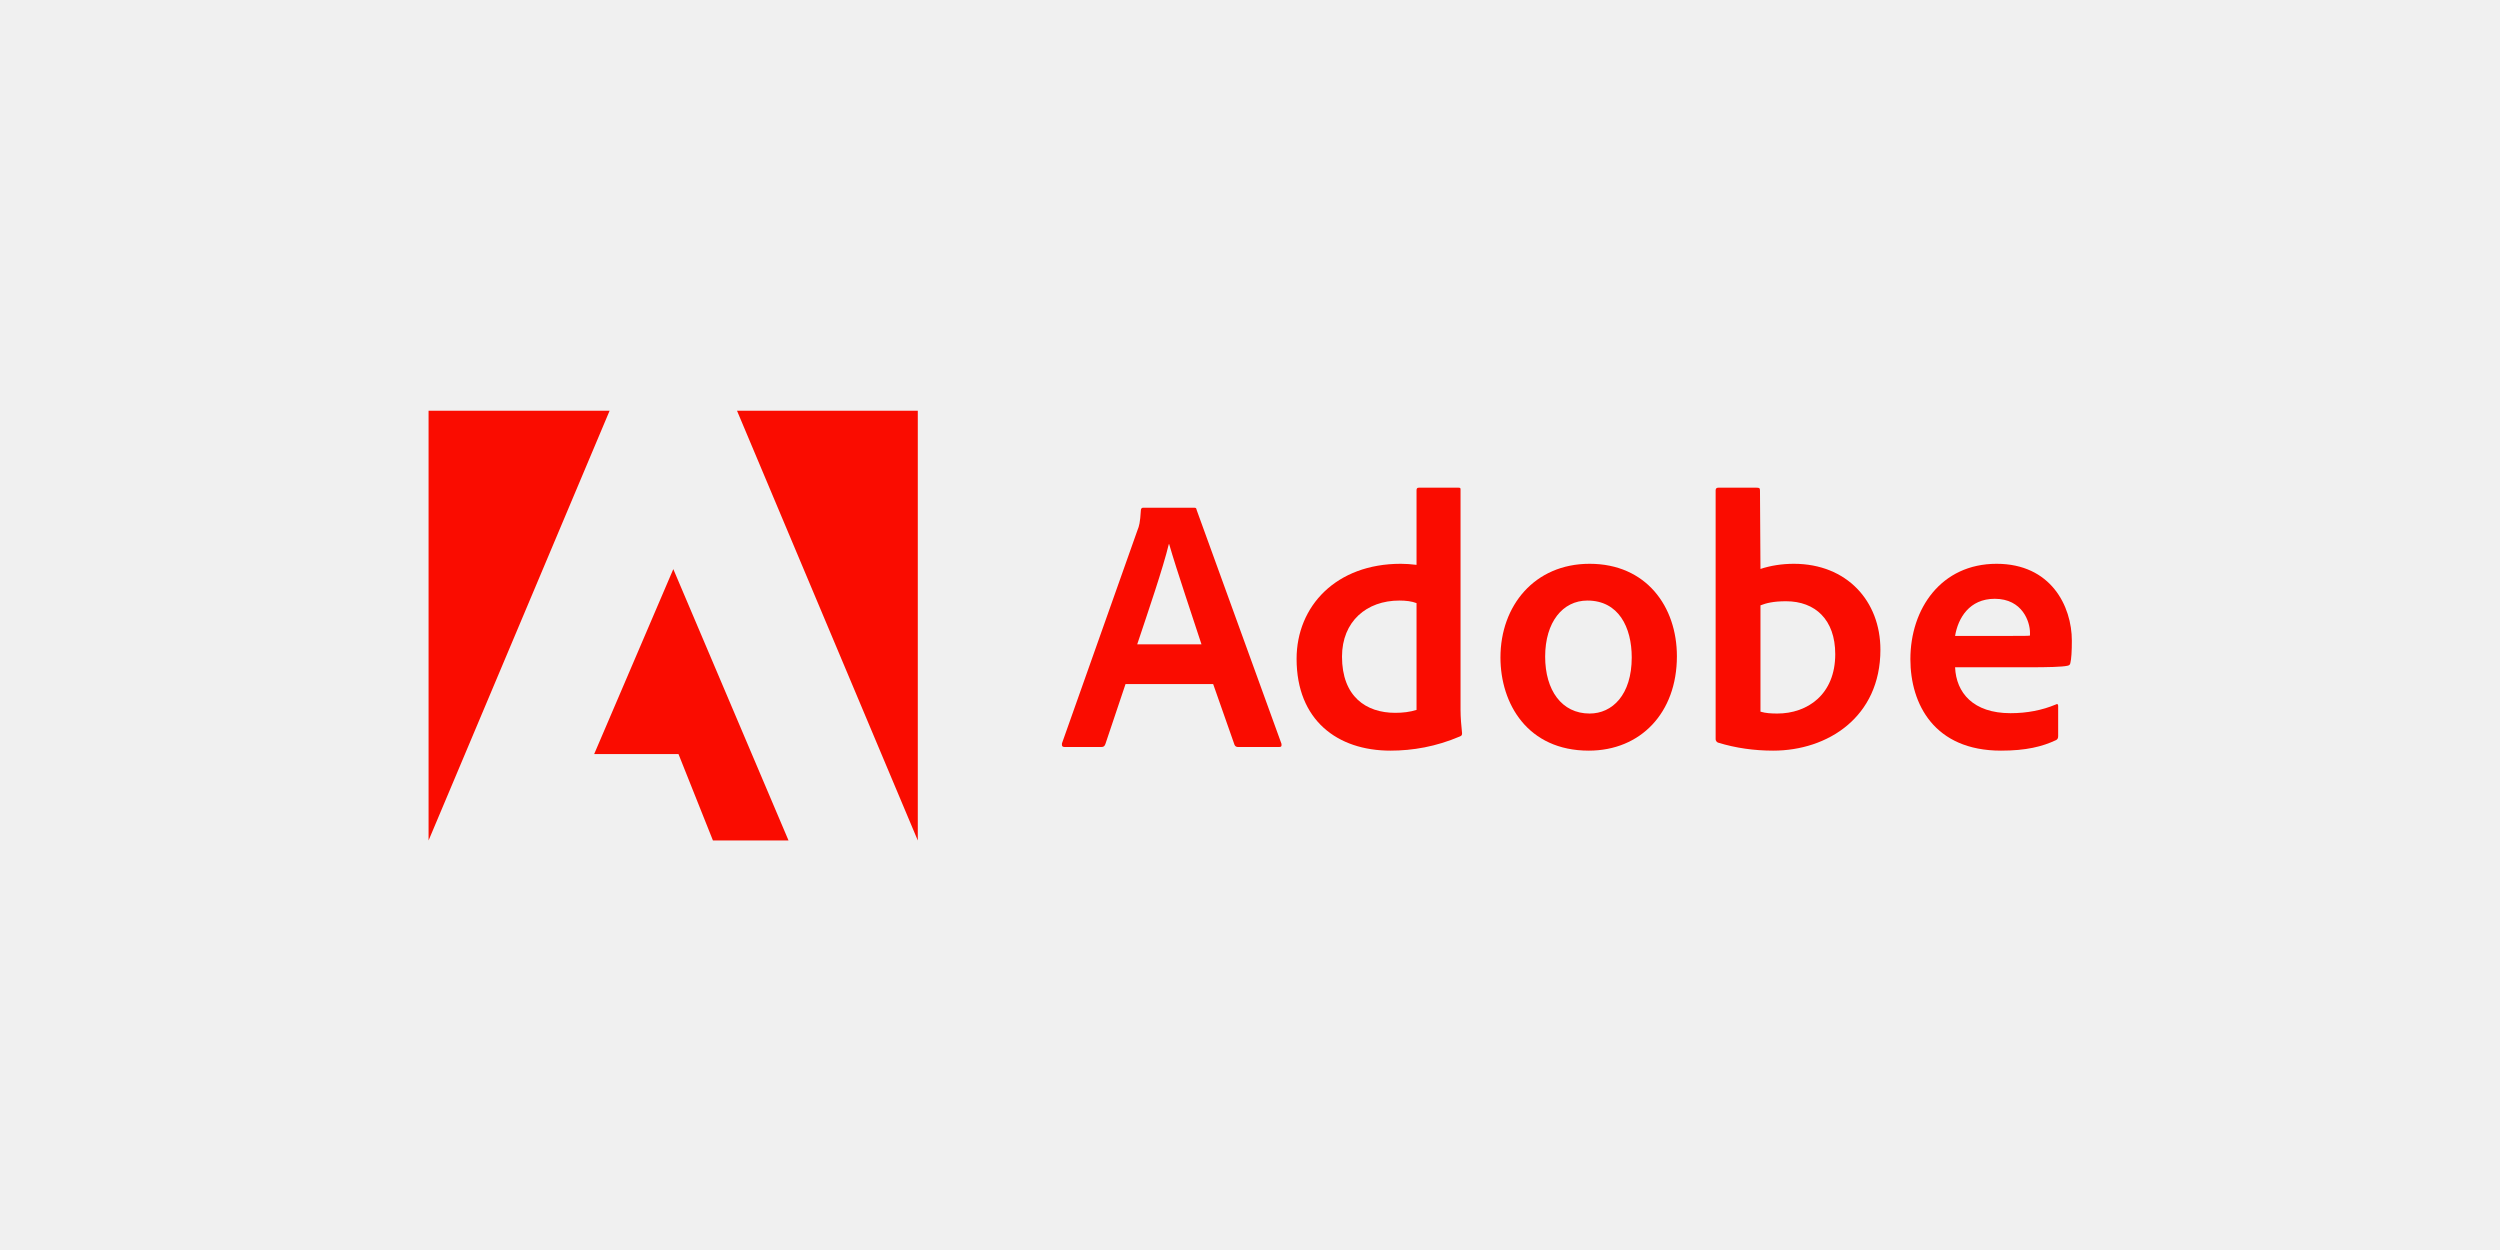
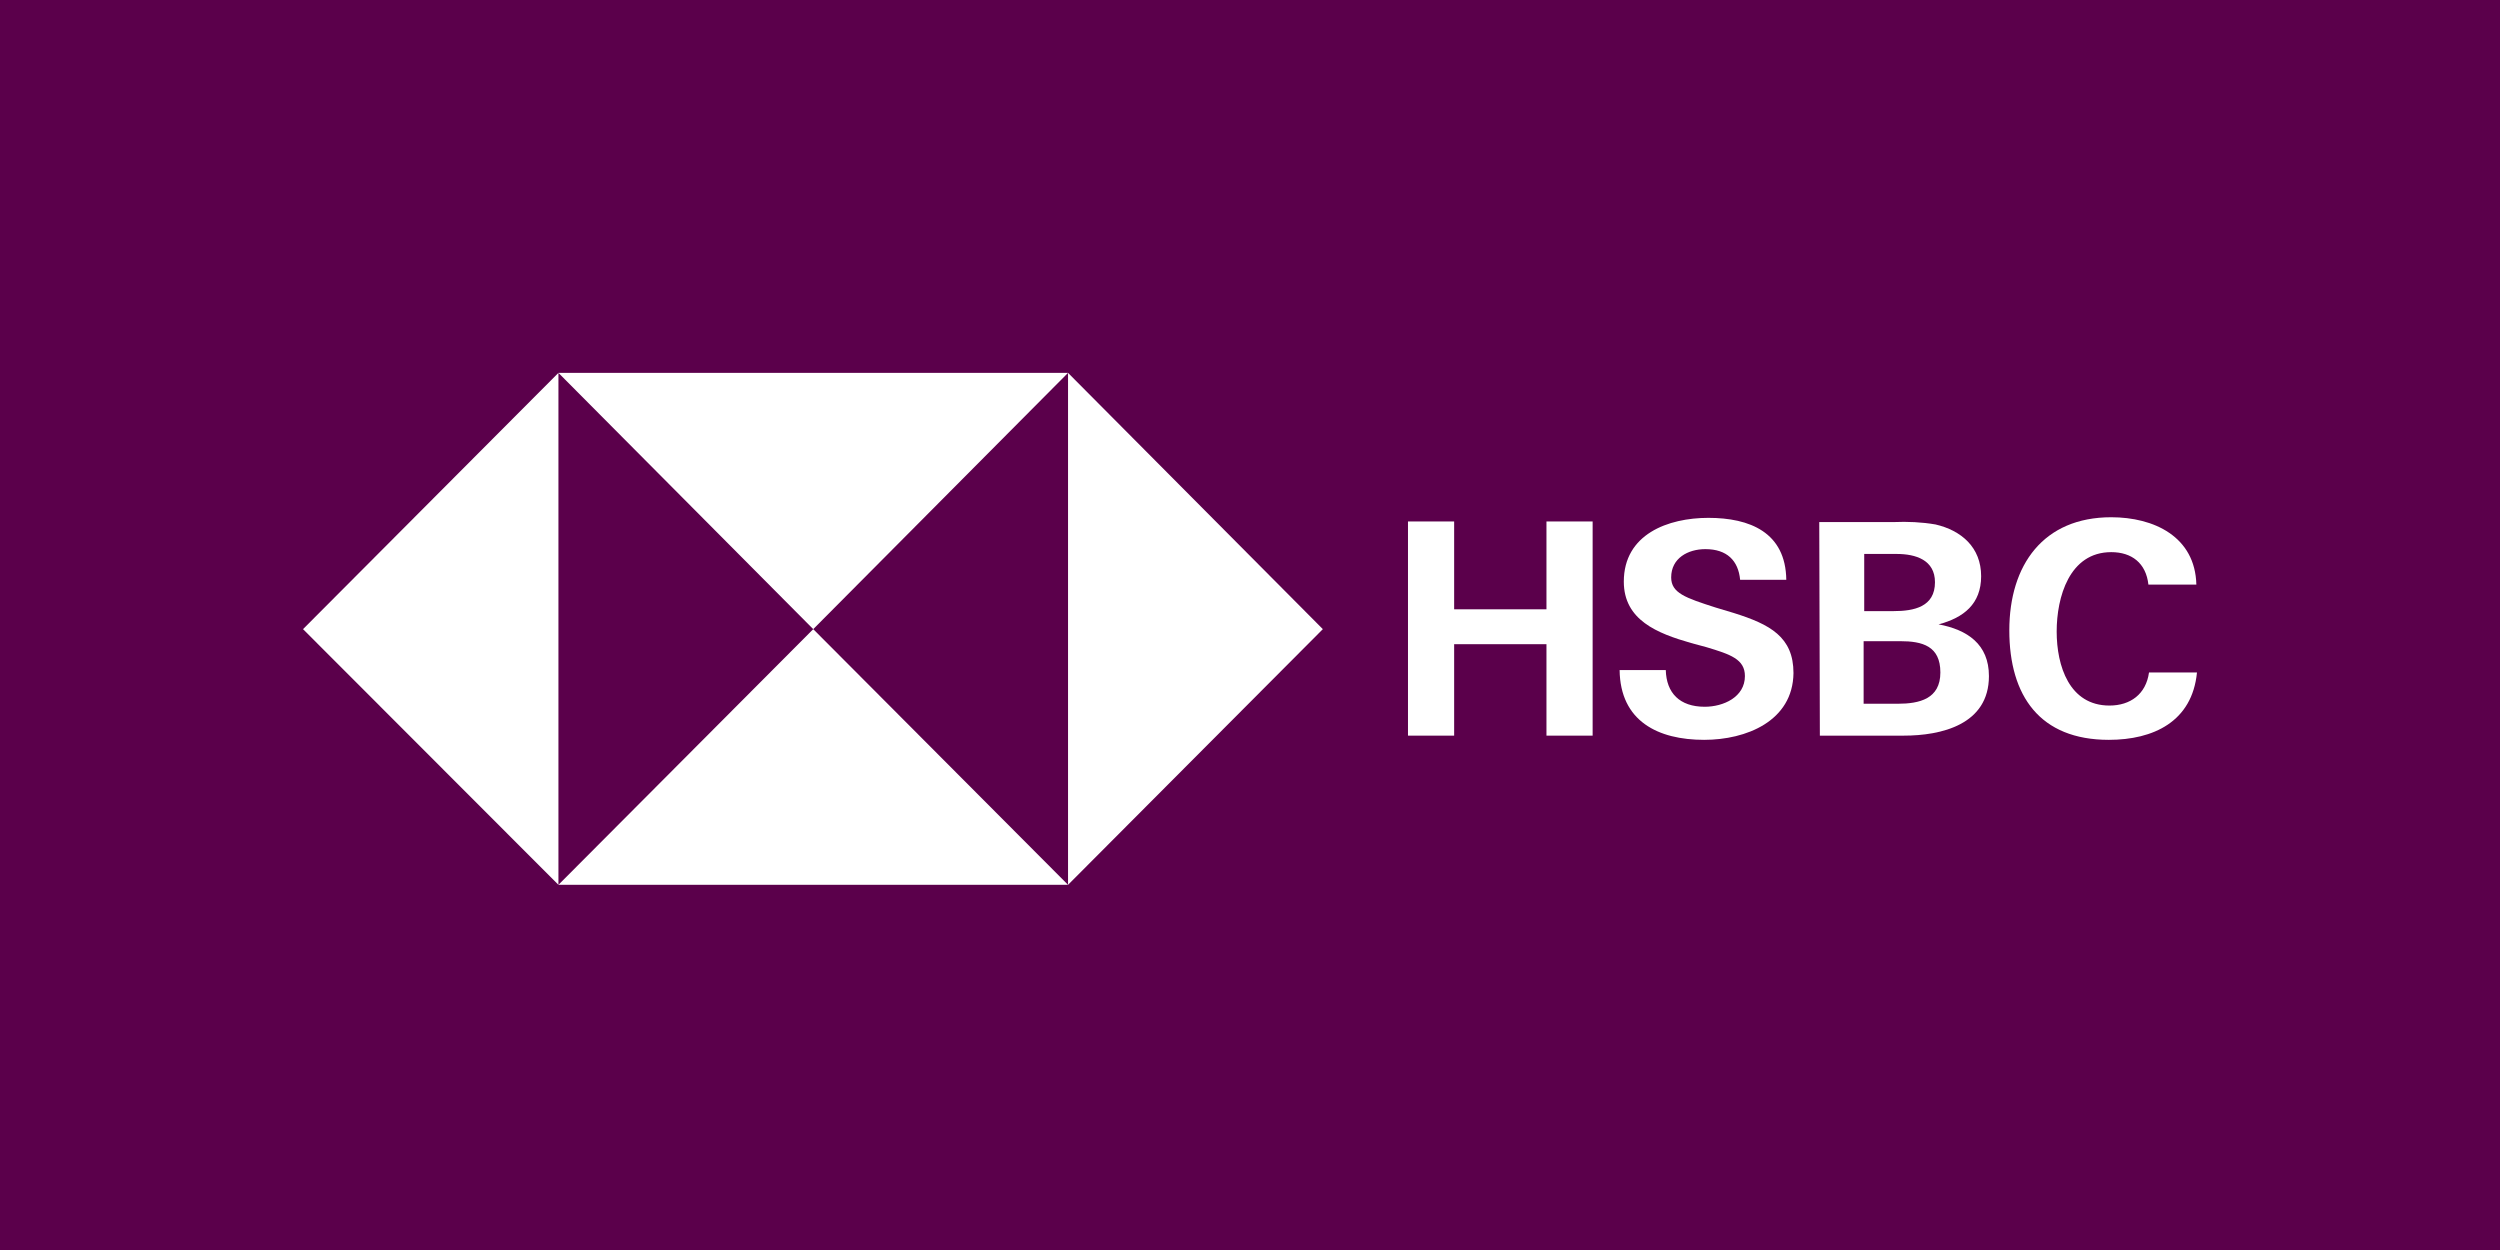
<svg xmlns="http://www.w3.org/2000/svg" width="176" height="88" viewBox="0 0 176 88" fill="none">
-   <path d="M42.917 28.914H30.171V59.171L42.917 28.914Z" fill="#FA0C00" />
-   <path d="M51.885 28.914H64.613V59.171L51.885 28.914Z" fill="#FA0C00" />
-   <path d="M47.401 40.066L55.513 59.171H50.191L47.766 53.088H41.829L47.401 40.066Z" fill="#FA0C00" />
-   <path d="M85.406 48.156L86.909 52.433C86.96 52.541 87.034 52.59 87.167 52.59H90.057C90.214 52.59 90.24 52.516 90.214 52.359L84.244 35.9C84.219 35.768 84.195 35.743 84.061 35.743H80.475C80.375 35.743 80.317 35.817 80.317 35.924C80.267 36.79 80.192 37.054 80.084 37.309L74.762 52.334C74.737 52.516 74.795 52.59 74.945 52.59H77.527C77.684 52.59 77.759 52.541 77.818 52.384L79.238 48.156H85.406ZM80.059 45.362C80.84 43.021 81.87 40.021 82.285 38.306H82.309C82.824 40.103 84.037 43.664 84.585 45.362H80.059Z" fill="#FA0C00" />
-   <path d="M97.889 52.845C99.442 52.845 101.094 52.565 102.771 51.848C102.905 51.799 102.929 51.741 102.929 51.617C102.879 51.156 102.822 50.488 102.822 49.977V34.482C102.822 34.383 102.822 34.334 102.697 34.334H99.882C99.774 34.334 99.724 34.383 99.724 34.515V39.765C99.284 39.716 98.977 39.691 98.611 39.691C94.07 39.691 91.28 42.666 91.28 46.384C91.28 50.694 94.144 52.845 97.889 52.845ZM99.724 49.977C99.26 50.126 98.745 50.183 98.221 50.183C96.162 50.183 94.477 49.029 94.477 46.227C94.477 43.746 96.212 42.279 98.512 42.279C98.977 42.279 99.384 42.328 99.724 42.46V49.977Z" fill="#FA0C00" />
-   <path d="M111.91 39.691C108.032 39.691 105.632 42.642 105.632 46.285C105.632 49.54 107.542 52.845 111.851 52.845C115.496 52.845 118.054 50.183 118.054 46.202C118.054 42.691 115.887 39.691 111.91 39.691ZM111.752 42.279C113.944 42.279 114.874 44.15 114.874 46.285C114.874 48.922 113.504 50.233 111.91 50.233C109.942 50.233 108.779 48.592 108.779 46.227C108.779 43.795 110.016 42.279 111.752 42.279Z" fill="#FA0C00" />
-   <path d="M120.964 34.334C120.856 34.334 120.781 34.383 120.781 34.515V52.054C120.781 52.128 120.856 52.26 120.964 52.285C122.201 52.664 123.496 52.845 124.833 52.845C128.661 52.845 132.381 50.488 132.381 45.741C132.381 42.304 130.006 39.691 126.286 39.691C125.431 39.691 124.634 39.823 123.937 40.054L123.903 34.54C123.903 34.358 123.853 34.334 123.671 34.334H120.964ZM129.201 46.054C129.201 48.897 127.241 50.233 125.124 50.233C124.683 50.233 124.294 50.208 123.937 50.101V42.617C124.343 42.46 124.833 42.328 125.738 42.328C127.781 42.328 129.201 43.614 129.201 46.054Z" fill="#FA0C00" />
-   <path d="M142.886 46.977C144.148 46.977 145.185 46.952 145.543 46.87C145.676 46.845 145.725 46.796 145.751 46.688C145.825 46.408 145.858 45.823 145.858 45.106C145.858 42.666 144.38 39.691 140.56 39.691C136.658 39.691 134.491 42.848 134.491 46.408C134.491 49.565 136.169 52.845 140.868 52.845C142.628 52.845 143.766 52.565 144.745 52.104C144.845 52.054 144.895 51.972 144.895 51.823V49.689C144.895 49.565 144.82 49.54 144.745 49.59C143.766 50.002 142.703 50.208 141.54 50.208C138.909 50.208 137.713 48.766 137.638 46.977H142.886ZM137.638 44.768C137.846 43.515 138.643 42.155 140.428 42.155C142.396 42.155 142.911 43.795 142.911 44.537C142.911 44.562 142.911 44.669 142.911 44.743C142.803 44.768 142.471 44.768 141.491 44.768H137.638Z" fill="#FA0C00" />
+   <rect width="176" height="88" fill="#5B004B" />
+   <g clip-path="url(#clip0_2063_28588)">
+     <path d="M93.128 44.292L75.19 26.25V62.292L93.128 44.292Z" fill="white" />
+     <path d="M57.252 44.292L75.19 26.25H39.314L57.252 44.292Z" fill="white" />
+     <path d="M21.333 44.292L39.314 62.292V26.25L21.333 44.292Z" fill="white" />
+     <path d="M57.252 44.292L39.314 62.292H75.19L57.252 44.292Z" fill="white" />
+     <path d="M108.871 45.351H102.372V51.789H99.122V36.711H102.372V42.895H108.871V36.711H112.121V51.789H108.871V45.351Z" fill="white" />
+     <path d="M119.972 52.085C116.722 52.085 114.063 50.772 114.021 47.172H117.271C117.313 48.782 118.242 49.756 120.014 49.756C121.323 49.756 122.842 49.078 122.842 47.596C122.842 46.41 121.829 46.071 120.141 45.563L119.044 45.266C116.68 44.589 114.316 43.657 114.316 40.946C114.316 37.601 117.44 36.457 120.268 36.457C123.18 36.457 125.712 37.474 125.755 40.819H122.505C122.378 39.464 121.576 38.659 120.057 38.659C118.833 38.659 117.651 39.295 117.651 40.65C117.651 41.751 118.664 42.09 120.774 42.768L122.04 43.149C124.615 43.953 126.261 44.843 126.261 47.384C126.219 50.772 122.927 52.085 119.972 52.085Z" fill="white" />
+     <path d="M128.076 36.754H133.31C134.28 36.711 135.293 36.754 136.264 36.923C138.079 37.346 139.472 38.532 139.472 40.565C139.472 42.514 138.248 43.488 136.475 43.954C138.501 44.335 140.021 45.351 140.021 47.596C140.021 51.026 136.644 51.789 134.027 51.789H128.118L128.076 36.754ZM133.31 43.022C134.745 43.022 136.222 42.725 136.222 40.989C136.222 39.422 134.871 38.998 133.521 38.998H131.241V43.022H133.31ZM133.605 49.544C135.125 49.544 136.602 49.205 136.602 47.342C136.602 45.478 135.336 45.139 133.774 45.139H131.199V49.544H133.605Z" fill="white" />
+     <path d="M148.462 52.085C143.608 52.085 141.456 48.993 141.456 44.377C141.456 39.76 143.862 36.414 148.631 36.414C151.628 36.414 154.54 37.77 154.624 41.158H151.248C151.079 39.633 150.066 38.871 148.631 38.871C145.676 38.871 144.79 42.047 144.79 44.462C144.79 46.876 145.676 49.671 148.504 49.671C149.982 49.671 151.079 48.866 151.29 47.342H154.667C154.329 50.815 151.585 52.085 148.462 52.085Z" fill="white" />
+   </g>
+   <defs>
+     <clipPath id="clip0_2063_28588">
+       <rect width="133.333" height="36" fill="white" transform="translate(21.3334 26.25)" />
+     </clipPath>
+   </defs>
</svg>
